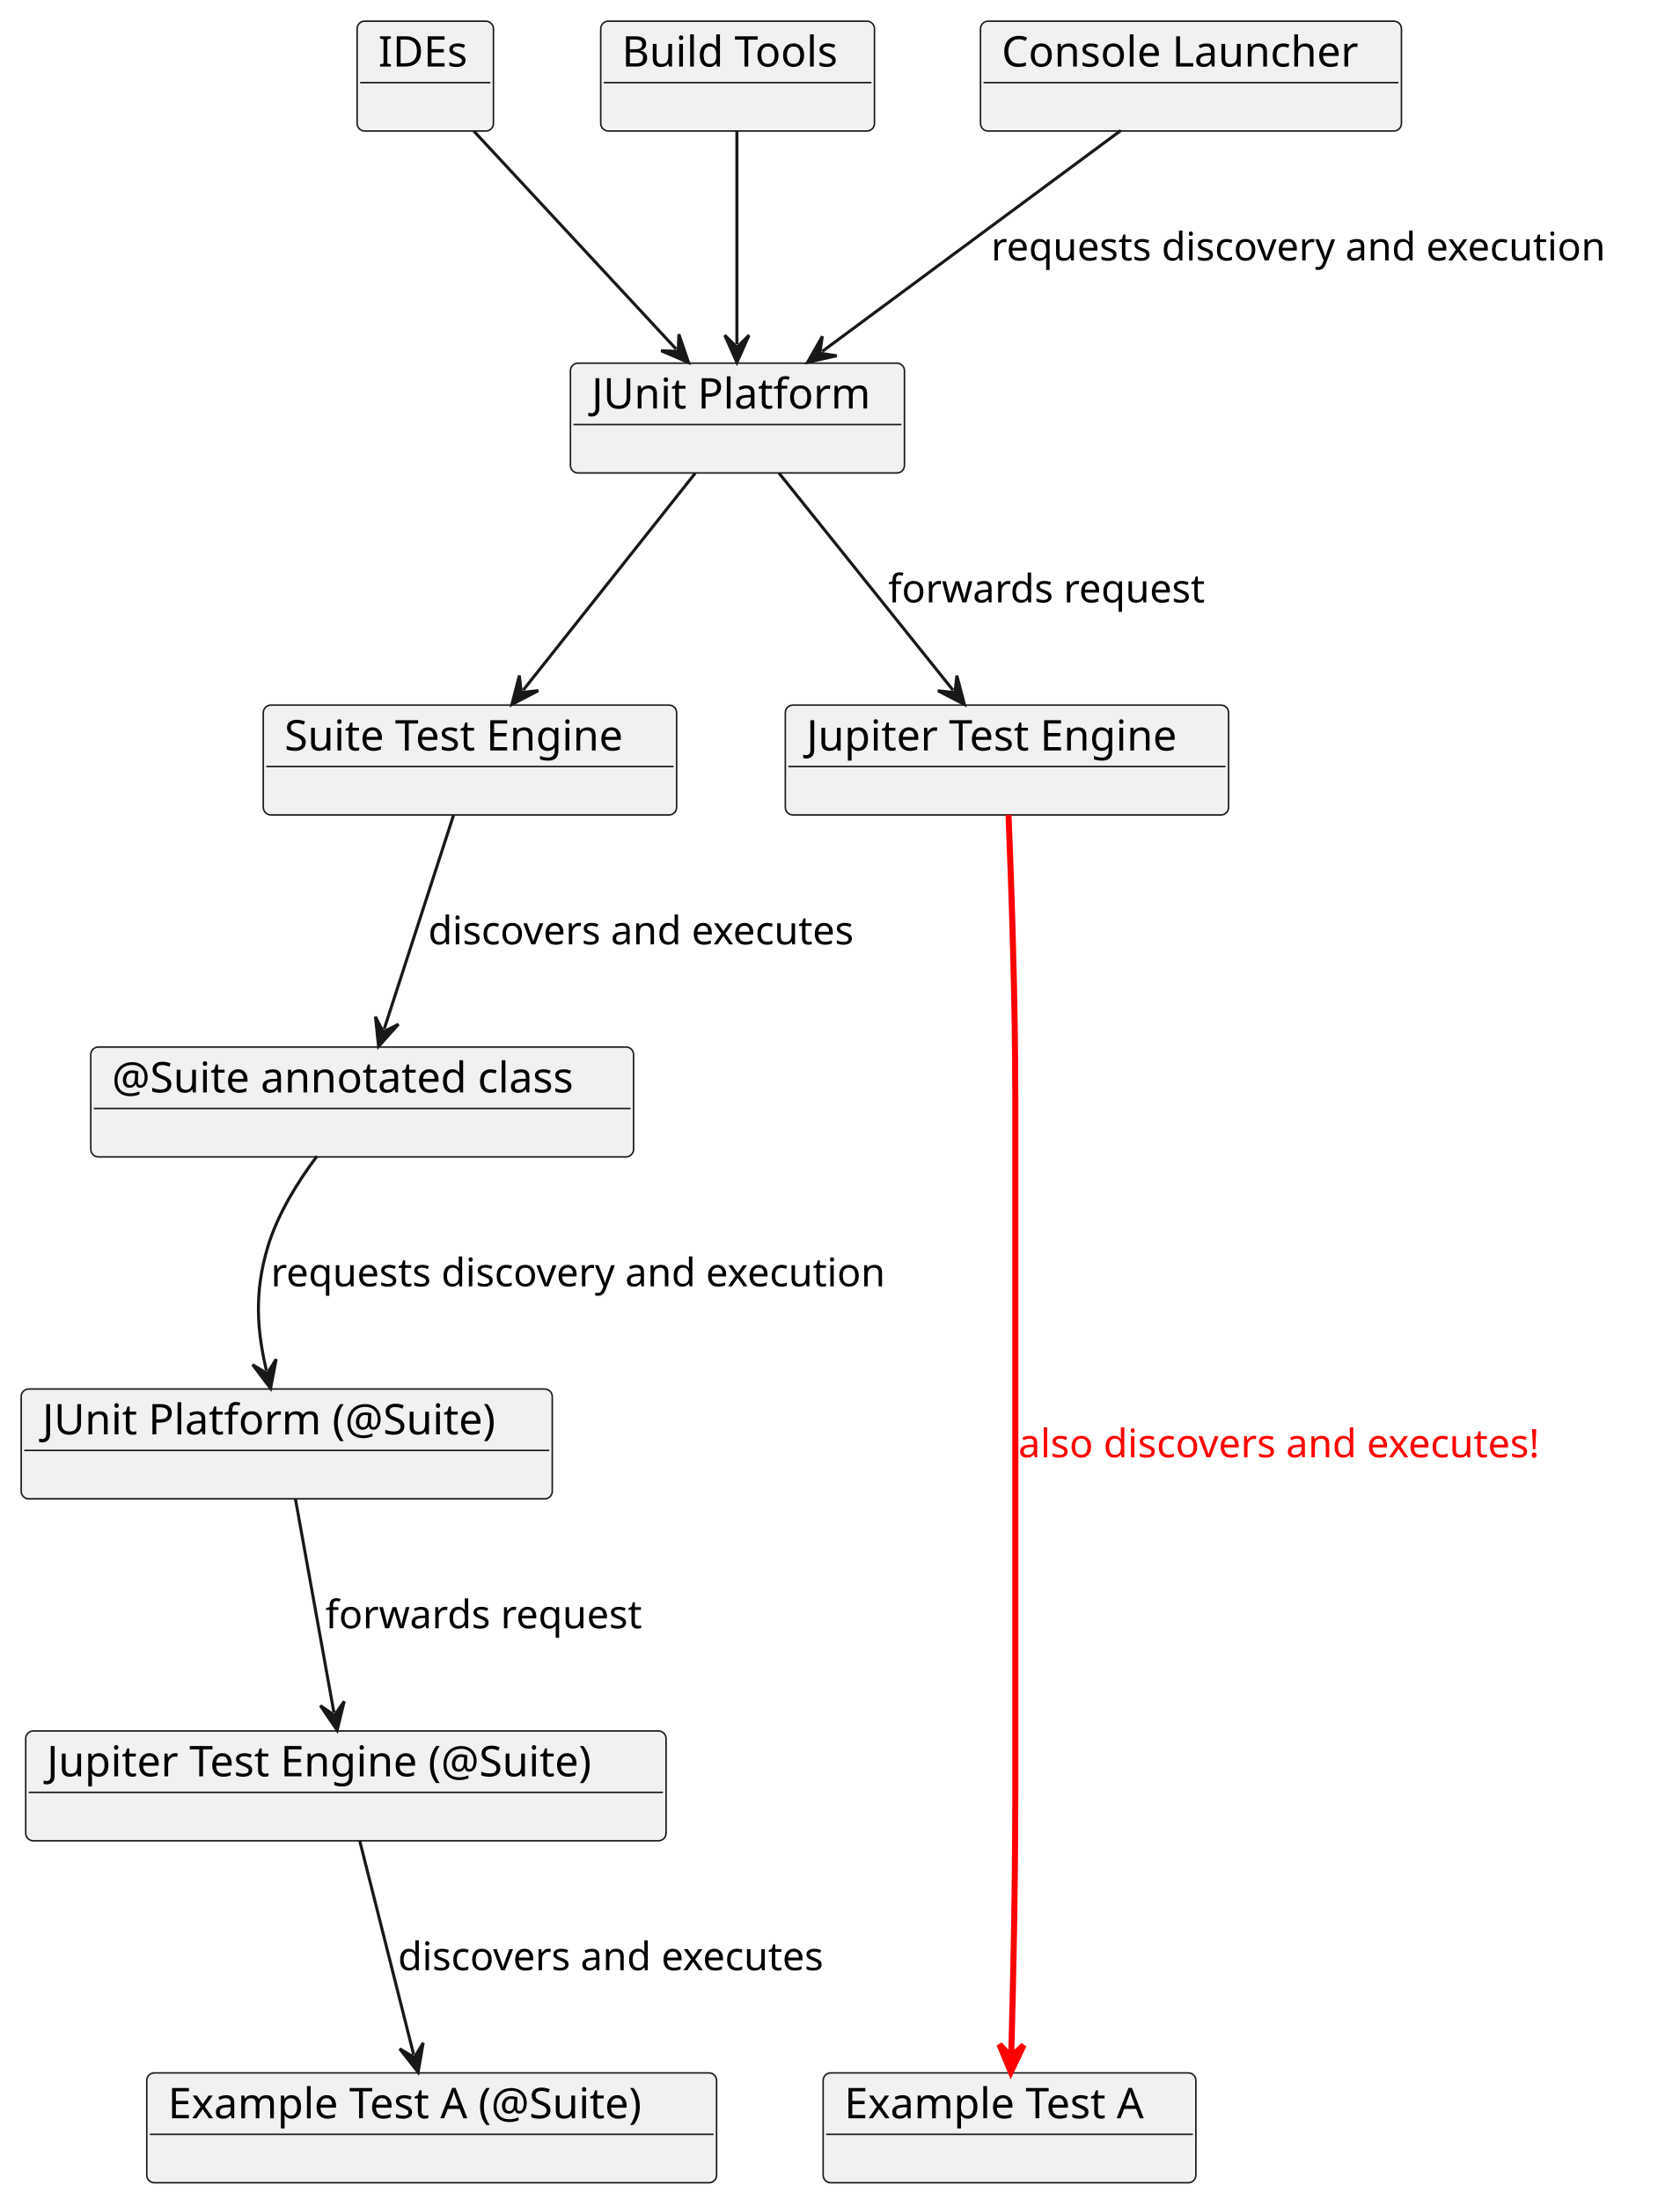
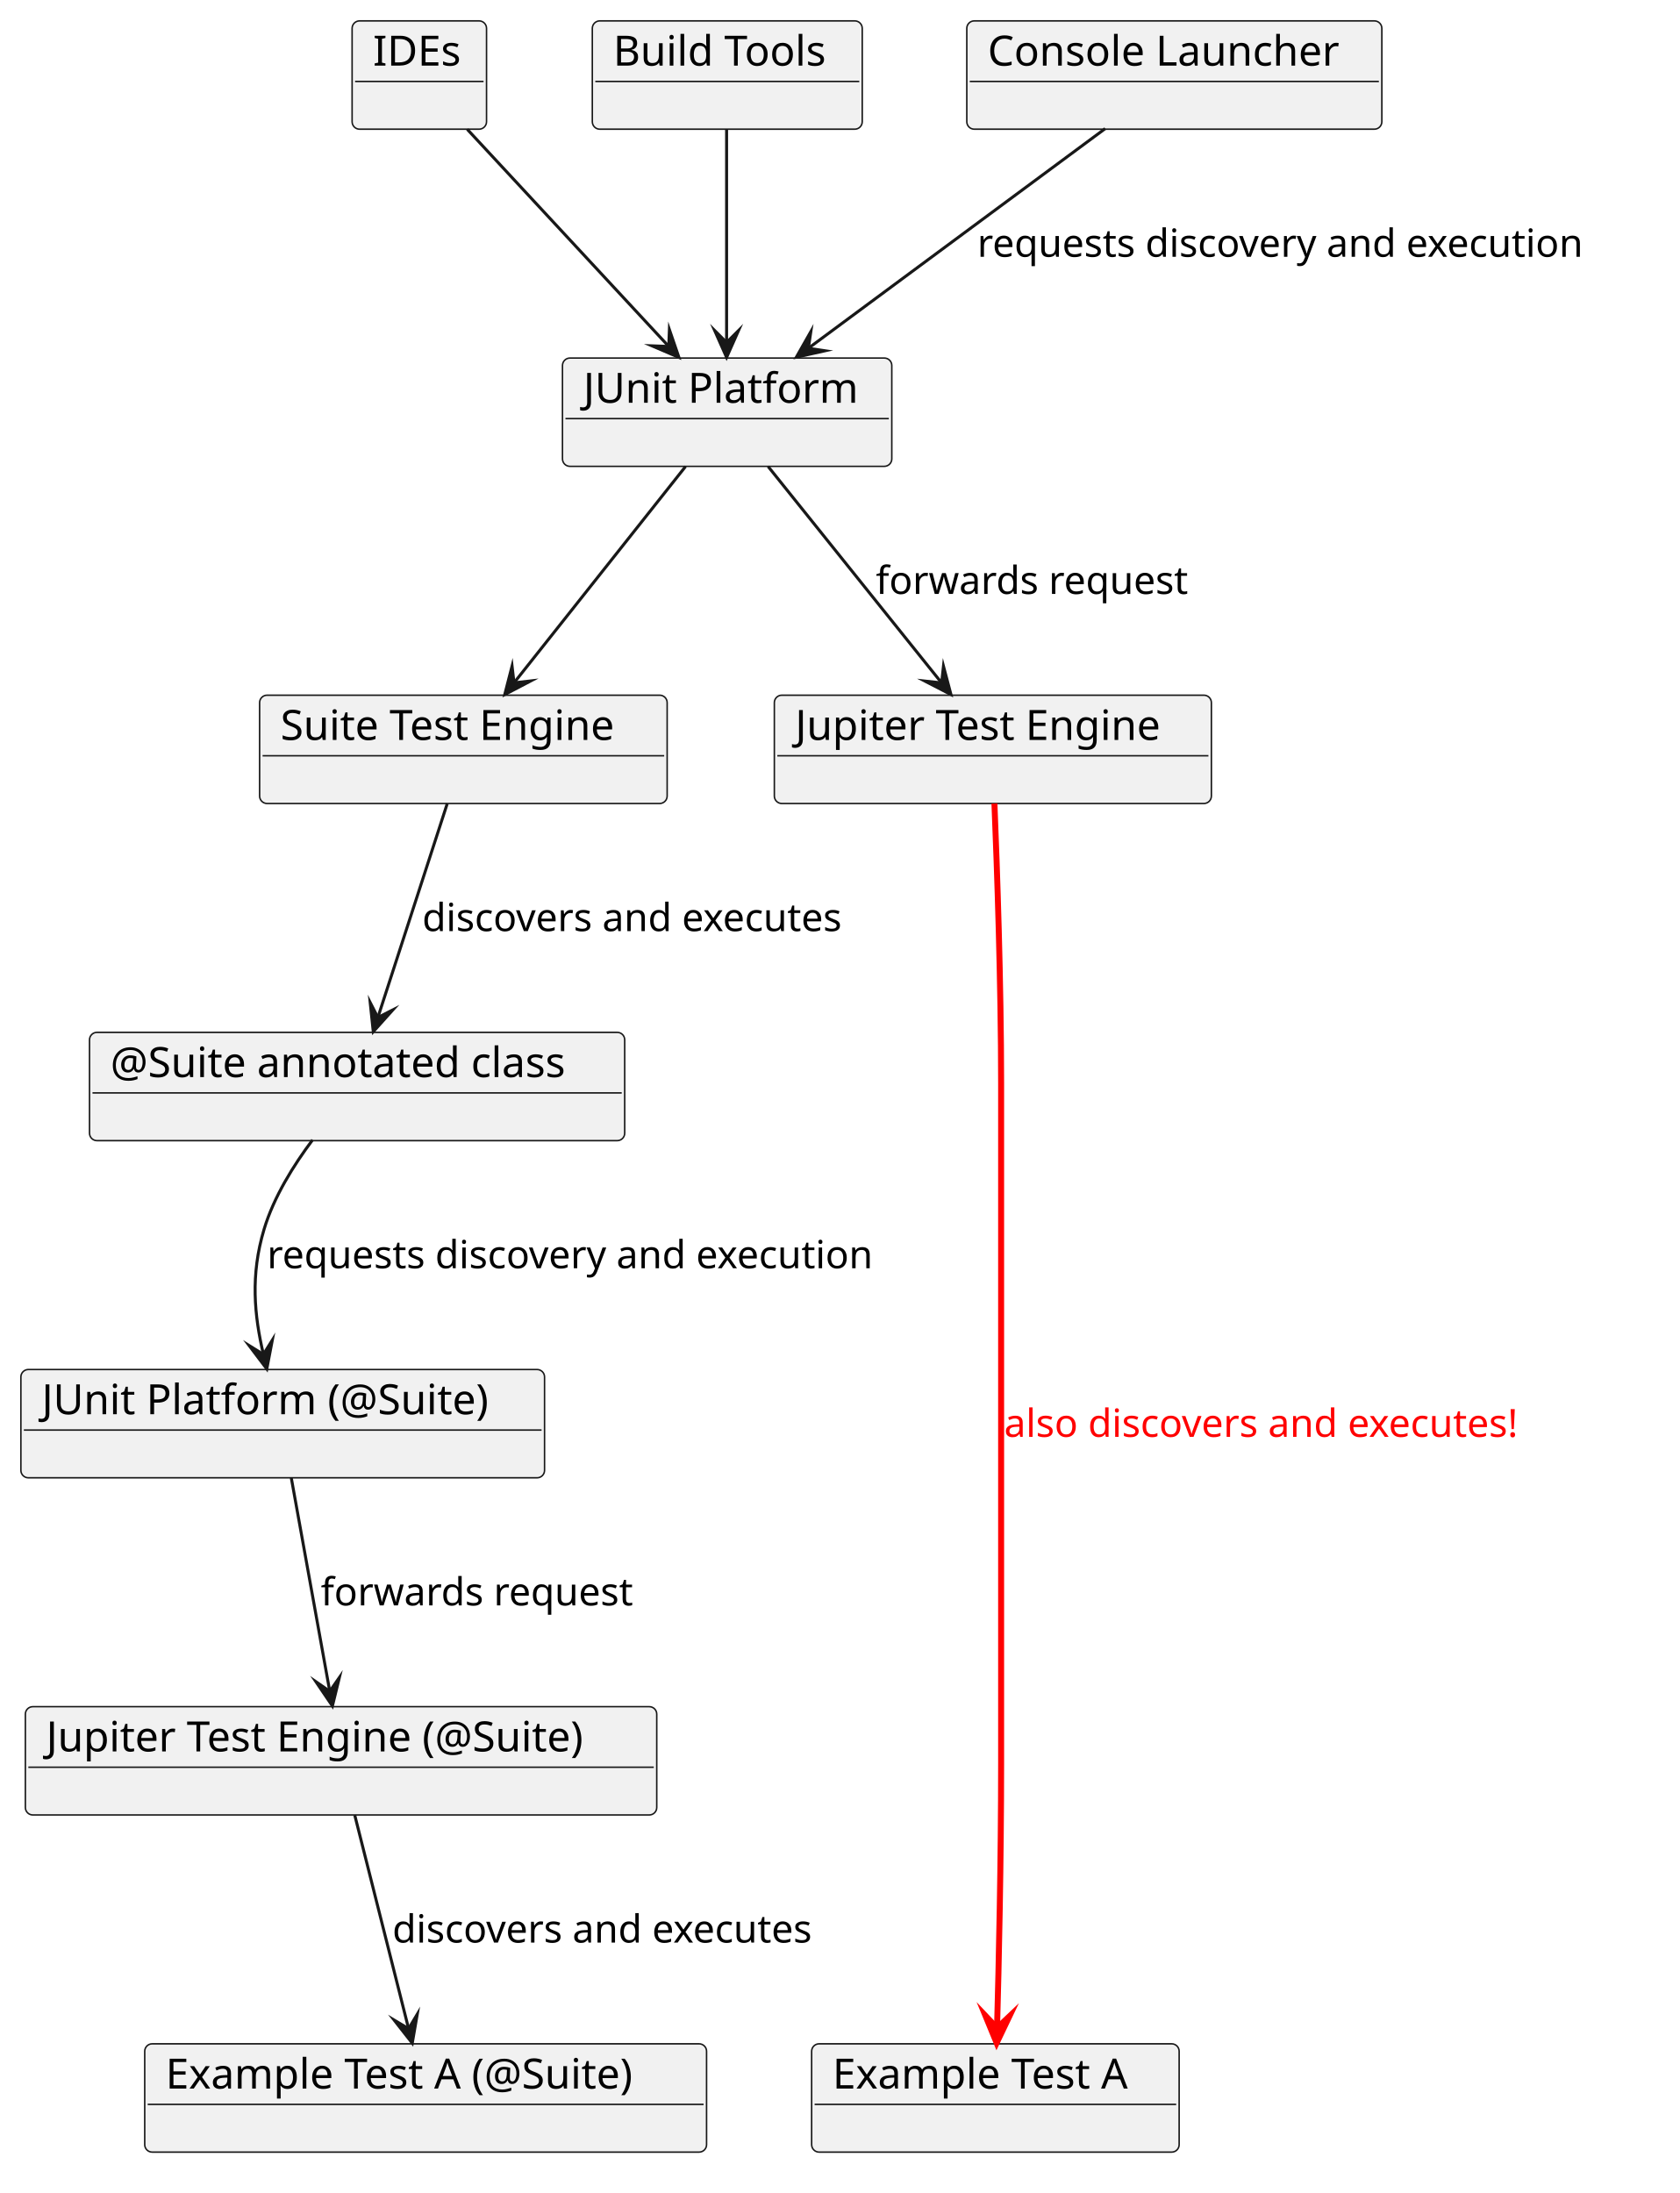
- <svg xmlns="http://www.w3.org/2000/svg" contentStyleType="text/css" data-diagram-type="CLASS" height="727px" preserveAspectRatio="none" style="width:555px;height:727px;background:#FFFFFF;" version="1.1" viewBox="0 0 555 727" width="555px" zoomAndPan="magnify">
+ <svg xmlns="http://www.w3.org/2000/svg" version="1.1" data-diagram-type="CLASS" style="width:563px;height:735px;background:#FFFFFF;" width="563px" height="735px" viewBox="0 0 563 735" zoomAndPan="magnify" preserveAspectRatio="none" contentStyleType="text/css">
  <defs />
-   <g>
-     <g class="entity" data-qualified-name="IDEs" data-source-line="1" id="ent0002">
-       <rect fill="#F1F1F1" height="36.297" rx="2.5" ry="2.5" style="stroke:#181818;stroke-width:0.5;" width="45.049" x="118" y="7" />
-       <text fill="#000000" font-family="sans-serif" font-size="14" lengthAdjust="spacing" textLength="31.049" x="125" y="21.995">IDEs</text>
-       <line style="stroke:#181818;stroke-width:0.5;" x1="119" x2="162.049" y1="27.297" y2="27.297" />
+   <g font-family="sans-serif" lengthAdjust="spacing">
+     <g class="entity" data-qualified-name="IDEs" id="ent0001" data-source-line="1">
+       <rect x="118" y="7" width="45.049" height="36.297" fill="#F1F1F1" style="stroke:#181818;stroke-width:0.5;" rx="2.5" ry="2.5" />
+       <text x="125" y="21.995" fill="#000" font-size="14" textLength="31.049">IDEs</text>
+       <line x1="119" y1="27.297" x2="162.049" y2="27.297" style="stroke:#181818;stroke-width:0.5;" />
    </g>
-     <g class="entity" data-qualified-name="Build Tools" data-source-line="2" id="ent0003">
-       <rect fill="#F1F1F1" height="36.297" rx="2.5" ry="2.5" style="stroke:#181818;stroke-width:0.5;" width="90.46" x="198.5" y="7" />
-       <text fill="#000000" font-family="sans-serif" font-size="14" lengthAdjust="spacing" textLength="76.46" x="205.5" y="21.995">Build Tools</text>
-       <line style="stroke:#181818;stroke-width:0.5;" x1="199.5" x2="287.96" y1="27.297" y2="27.297" />
+     <g class="entity" data-qualified-name="Build Tools" id="ent0002" data-source-line="2">
+       <rect x="198.5" y="7" width="90.46" height="36.297" fill="#F1F1F1" style="stroke:#181818;stroke-width:0.5;" rx="2.5" ry="2.5" />
+       <text x="205.5" y="21.995" fill="#000" font-size="14" textLength="76.46">Build Tools</text>
+       <line x1="199.5" y1="27.297" x2="287.96" y2="27.297" style="stroke:#181818;stroke-width:0.5;" />
    </g>
-     <g class="entity" data-qualified-name="Console Launcher" data-source-line="3" id="ent0004">
-       <rect fill="#F1F1F1" height="36.297" rx="2.5" ry="2.5" style="stroke:#181818;stroke-width:0.5;" width="139.091" x="324" y="7" />
-       <text fill="#000000" font-family="sans-serif" font-size="14" lengthAdjust="spacing" textLength="125.091" x="331" y="21.995">Console Launcher</text>
-       <line style="stroke:#181818;stroke-width:0.5;" x1="325" x2="462.091" y1="27.297" y2="27.297" />
+     <g class="entity" data-qualified-name="Console Launcher" id="ent0003" data-source-line="3">
+       <rect x="324" y="7" width="139.091" height="36.297" fill="#F1F1F1" style="stroke:#181818;stroke-width:0.5;" rx="2.5" ry="2.5" />
+       <text x="331" y="21.995" fill="#000" font-size="14" textLength="125.091">Console Launcher</text>
+       <line x1="325" y1="27.297" x2="462.091" y2="27.297" style="stroke:#181818;stroke-width:0.5;" />
    </g>
-     <g class="entity" data-qualified-name="JUnit Platform" data-source-line="4" id="ent0005">
-       <rect fill="#F1F1F1" height="36.297" rx="2.5" ry="2.5" style="stroke:#181818;stroke-width:0.5;" width="110.366" x="188.5" y="120" />
-       <text fill="#000000" font-family="sans-serif" font-size="14" lengthAdjust="spacing" textLength="96.366" x="195.5" y="134.995">JUnit Platform</text>
-       <line style="stroke:#181818;stroke-width:0.5;" x1="189.5" x2="297.866" y1="140.297" y2="140.297" />
+     <g class="entity" data-qualified-name="JUnit Platform" id="ent0004" data-source-line="4">
+       <rect x="188.5" y="120" width="110.366" height="36.297" fill="#F1F1F1" style="stroke:#181818;stroke-width:0.5;" rx="2.5" ry="2.5" />
+       <text x="195.5" y="134.995" fill="#000" font-size="14" textLength="96.366">JUnit Platform</text>
+       <line x1="189.5" y1="140.297" x2="297.866" y2="140.297" style="stroke:#181818;stroke-width:0.5;" />
    </g>
-     <g class="entity" data-qualified-name="Suite Test Engine" data-source-line="6" id="ent0006">
-       <rect fill="#F1F1F1" height="36.297" rx="2.5" ry="2.5" style="stroke:#181818;stroke-width:0.5;" width="136.582" x="87" y="233" />
-       <text fill="#000000" font-family="sans-serif" font-size="14" lengthAdjust="spacing" textLength="122.582" x="94" y="247.995">Suite Test Engine</text>
-       <line style="stroke:#181818;stroke-width:0.5;" x1="88" x2="222.582" y1="253.297" y2="253.297" />
+     <g class="entity" data-qualified-name="Suite Test Engine" id="ent0005" data-source-line="6">
+       <rect x="87" y="233" width="136.582" height="36.297" fill="#F1F1F1" style="stroke:#181818;stroke-width:0.5;" rx="2.5" ry="2.5" />
+       <text x="94" y="247.995" fill="#000" font-size="14" textLength="122.582">Suite Test Engine</text>
+       <line x1="88" y1="253.297" x2="222.582" y2="253.297" style="stroke:#181818;stroke-width:0.5;" />
    </g>
-     <g class="entity" data-qualified-name="Jupiter Test Engine" data-source-line="7" id="ent0007">
-       <rect fill="#F1F1F1" height="36.297" rx="2.5" ry="2.5" style="stroke:#181818;stroke-width:0.5;" width="146.467" x="259.5" y="233" />
-       <text fill="#000000" font-family="sans-serif" font-size="14" lengthAdjust="spacing" textLength="132.467" x="266.5" y="247.995">Jupiter Test Engine</text>
-       <line style="stroke:#181818;stroke-width:0.5;" x1="260.5" x2="404.967" y1="253.297" y2="253.297" />
+     <g class="entity" data-qualified-name="Jupiter Test Engine" id="ent0006" data-source-line="7">
+       <rect x="259.5" y="233" width="146.467" height="36.297" fill="#F1F1F1" style="stroke:#181818;stroke-width:0.5;" rx="2.5" ry="2.5" />
+       <text x="266.5" y="247.995" fill="#000" font-size="14" textLength="132.467">Jupiter Test Engine</text>
+       <line x1="260.5" y1="253.297" x2="404.967" y2="253.297" style="stroke:#181818;stroke-width:0.5;" />
    </g>
-     <g class="entity" data-qualified-name=".Suite annotated class" data-source-line="9" id="ent0008">
-       <rect fill="#F1F1F1" height="36.297" rx="2.5" ry="2.5" style="stroke:#181818;stroke-width:0.5;" width="179.355" x="30" y="346" />
-       <text fill="#000000" font-family="sans-serif" font-size="14" lengthAdjust="spacing" textLength="165.355" x="37" y="360.995">@Suite annotated class</text>
-       <line style="stroke:#181818;stroke-width:0.5;" x1="31" x2="208.355" y1="366.297" y2="366.297" />
+     <g class="entity" data-qualified-name=".Suite annotated class" id="ent0007" data-source-line="9">
+       <rect x="30" y="346" width="179.354" height="36.297" fill="#F1F1F1" style="stroke:#181818;stroke-width:0.5;" rx="2.5" ry="2.5" />
+       <text x="37" y="360.995" fill="#000" font-size="14" textLength="165.354">@Suite annotated class</text>
+       <line x1="31" y1="366.297" x2="208.354" y2="366.297" style="stroke:#181818;stroke-width:0.5;" />
    </g>
-     <g class="entity" data-qualified-name="JUnit Platform ..Suite." data-source-line="10" id="ent0009">
-       <rect fill="#F1F1F1" height="36.297" rx="2.5" ry="2.5" style="stroke:#181818;stroke-width:0.5;" width="175.492" x="7" y="459" />
-       <text fill="#000000" font-family="sans-serif" font-size="14" lengthAdjust="spacing" textLength="161.492" x="14" y="473.995">JUnit Platform (@Suite)</text>
-       <line style="stroke:#181818;stroke-width:0.5;" x1="8" x2="181.492" y1="479.297" y2="479.297" />
+     <g class="entity" data-qualified-name="JUnit Platform ..Suite." id="ent0008" data-source-line="10">
+       <rect x="7" y="459" width="175.492" height="36.297" fill="#F1F1F1" style="stroke:#181818;stroke-width:0.5;" rx="2.5" ry="2.5" />
+       <text x="14" y="473.995" fill="#000" font-size="14" textLength="161.492">JUnit Platform (@Suite)</text>
+       <line x1="8" y1="479.297" x2="181.492" y2="479.297" style="stroke:#181818;stroke-width:0.5;" />
    </g>
-     <g class="entity" data-qualified-name="Jupiter Test Engine ..Suite." data-source-line="11" id="ent0010">
-       <rect fill="#F1F1F1" height="36.297" rx="2.5" ry="2.5" style="stroke:#181818;stroke-width:0.5;" width="211.593" x="8.5" y="572" />
-       <text fill="#000000" font-family="sans-serif" font-size="14" lengthAdjust="spacing" textLength="197.593" x="15.5" y="586.995">Jupiter Test Engine (@Suite)</text>
-       <line style="stroke:#181818;stroke-width:0.5;" x1="9.5" x2="219.093" y1="592.297" y2="592.297" />
+     <g class="entity" data-qualified-name="Jupiter Test Engine ..Suite." id="ent0009" data-source-line="11">
+       <rect x="8.5" y="572" width="211.593" height="36.297" fill="#F1F1F1" style="stroke:#181818;stroke-width:0.5;" rx="2.5" ry="2.5" />
+       <text x="15.5" y="586.995" fill="#000" font-size="14" textLength="197.593">Jupiter Test Engine (@Suite)</text>
+       <line x1="9.5" y1="592.297" x2="219.093" y2="592.297" style="stroke:#181818;stroke-width:0.5;" />
    </g>
-     <g class="entity" data-qualified-name="Example Test A" data-source-line="13" id="ent0011">
-       <rect fill="#F1F1F1" height="36.297" rx="2.5" ry="2.5" style="stroke:#181818;stroke-width:0.5;" width="123.163" x="272" y="685" />
-       <text fill="#000000" font-family="sans-serif" font-size="14" lengthAdjust="spacing" textLength="109.163" x="279" y="699.995">Example Test A</text>
-       <line style="stroke:#181818;stroke-width:0.5;" x1="273" x2="394.163" y1="705.297" y2="705.297" />
+     <g class="entity" data-qualified-name="Example Test A" id="ent0010" data-source-line="13">
+       <rect x="272" y="685" width="123.163" height="36.297" fill="#F1F1F1" style="stroke:#181818;stroke-width:0.5;" rx="2.5" ry="2.5" />
+       <text x="279" y="699.995" fill="#000" font-size="14" textLength="109.163">Example Test A</text>
+       <line x1="273" y1="705.297" x2="394.163" y2="705.297" style="stroke:#181818;stroke-width:0.5;" />
    </g>
-     <g class="entity" data-qualified-name="Example Test A ..Suite." data-source-line="14" id="ent0012">
-       <rect fill="#F1F1F1" height="36.297" rx="2.5" ry="2.5" style="stroke:#181818;stroke-width:0.5;" width="188.289" x="48.5" y="685" />
-       <text fill="#000000" font-family="sans-serif" font-size="14" lengthAdjust="spacing" textLength="174.289" x="55.5" y="699.995">Example Test A (@Suite)</text>
-       <line style="stroke:#181818;stroke-width:0.5;" x1="49.5" x2="235.789" y1="705.297" y2="705.297" />
+     <g class="entity" data-qualified-name="Example Test A ..Suite." id="ent0011" data-source-line="14">
+       <rect x="48.5" y="685" width="188.289" height="36.297" fill="#F1F1F1" style="stroke:#181818;stroke-width:0.5;" rx="2.5" ry="2.5" />
+       <text x="55.5" y="699.995" fill="#000" font-size="14" textLength="174.289">Example Test A (@Suite)</text>
+       <line x1="49.5" y1="705.297" x2="235.789" y2="705.297" style="stroke:#181818;stroke-width:0.5;" />
    </g>
-     <g class="link" data-entity-1="ent0002" data-entity-2="ent0005" data-link-type="dependency" data-source-line="17" id="lnk13">
-       <path codeLine="17" d="M156.59,43.34 C175.94,64.2 204.139,94.582 223.439,115.382" fill="none" id="IDEs-to-JUnit Platform" style="stroke:#181818;stroke-width:1;" />
-       <polygon fill="#181818" points="227.52,119.78,224.331,110.462,224.119,116.115,218.466,115.903,227.52,119.78" style="stroke:#181818;stroke-width:1;" />
+     <g class="link" data-entity-1="ent0001" data-entity-2="ent0004" id="lnk12" data-source-line="17" data-link-type="dependency">
+       <path d="M156.59,43.34 C175.94,64.2 204.819,95.315 224.119,116.115" style="stroke:#181818;stroke-width:1;" fill="none" id="IDEs-to-JUnit Platform" codeLine="17" />
+       <polygon points="227.52,119.78,224.331,110.462,224.119,116.115,218.466,115.903,227.52,119.78" fill="#181818" style="stroke:#181818;stroke-width:1;stroke-linejoin:miter;stroke-miterlimit:10;" />
    </g>
-     <g class="link" data-entity-1="ent0003" data-entity-2="ent0005" data-link-type="dependency" data-source-line="18" id="lnk14">
-       <path codeLine="18" d="M243.5,43.34 C243.5,64.2 243.5,92.98 243.5,113.78" fill="none" id="Build Tools-to-JUnit Platform" style="stroke:#181818;stroke-width:1;" />
-       <polygon fill="#181818" points="243.5,119.78,247.5,110.78,243.5,114.78,239.5,110.78,243.5,119.78" style="stroke:#181818;stroke-width:1;" />
+     <g class="link" data-entity-1="ent0002" data-entity-2="ent0004" id="lnk13" data-source-line="18" data-link-type="dependency">
+       <path d="M243.5,43.34 C243.5,64.2 243.5,93.98 243.5,114.78" style="stroke:#181818;stroke-width:1;" fill="none" id="Build Tools-to-JUnit Platform" codeLine="18" />
+       <polygon points="243.5,119.78,247.5,110.78,243.5,114.78,239.5,110.78,243.5,119.78" fill="#181818" style="stroke:#181818;stroke-width:1;stroke-linejoin:miter;stroke-miterlimit:10;" />
    </g>
-     <g class="link" data-entity-1="ent0004" data-entity-2="ent0005" data-link-type="dependency" data-source-line="19" id="lnk15">
-       <path codeLine="19" d="M370.39,43.1 C342.29,63.9 299.933,95.241 271.703,116.131" fill="none" id="Console Launcher-to-JUnit Platform" style="stroke:#181818;stroke-width:1;" />
-       <polygon fill="#181818" points="266.88,119.7,276.494,117.562,270.899,116.726,271.735,111.131,266.88,119.7" style="stroke:#181818;stroke-width:1;" />
-       <text fill="#000000" font-family="sans-serif" font-size="13" lengthAdjust="spacing" textLength="219.775" x="327.5" y="86.067">requests discovery and execution</text>
+     <g class="link" data-entity-1="ent0003" data-entity-2="ent0004" id="lnk14" data-source-line="19" data-link-type="dependency">
+       <path d="M370.39,43.1 C342.29,63.9 299.129,95.836 270.899,116.726" style="stroke:#181818;stroke-width:1;" fill="none" id="Console Launcher-to-JUnit Platform" codeLine="19" />
+       <polygon points="266.88,119.7,276.494,117.562,270.899,116.726,271.735,111.131,266.88,119.7" fill="#181818" style="stroke:#181818;stroke-width:1;stroke-linejoin:miter;stroke-miterlimit:10;" />
+       <text x="327.5" y="86.067" fill="#000" font-size="13" textLength="219.775">requests discovery and execution</text>
    </g>
-     <g class="link" data-entity-1="ent0005" data-entity-2="ent0006" data-link-type="dependency" data-source-line="21" id="lnk16">
-       <path codeLine="21" d="M229.75,156.34 C213.22,177.2 189.368,207.278 172.877,228.078" fill="none" id="JUnit Platform-to-Suite Test Engine" style="stroke:#181818;stroke-width:1;" />
-       <polygon fill="#181818" points="169.15,232.78,177.876,228.212,172.256,228.862,171.607,223.243,169.15,232.78" style="stroke:#181818;stroke-width:1;" />
+     <g class="link" data-entity-1="ent0004" data-entity-2="ent0005" id="lnk15" data-source-line="21" data-link-type="dependency">
+       <path d="M229.75,156.34 C213.22,177.2 188.746,208.062 172.256,228.862" style="stroke:#181818;stroke-width:1;" fill="none" id="JUnit Platform-to-Suite Test Engine" codeLine="21" />
+       <polygon points="169.15,232.78,177.876,228.212,172.256,228.862,171.607,223.242,169.15,232.78" fill="#181818" style="stroke:#181818;stroke-width:1;stroke-linejoin:miter;stroke-miterlimit:10;" />
    </g>
-     <g class="link" data-entity-1="ent0006" data-entity-2="ent0008" data-link-type="dependency" data-source-line="22" id="lnk17">
-       <path codeLine="22" d="M149.88,269.34 C143.11,290.2 133.68,319.272 126.94,340.072" fill="none" id="Suite Test Engine-to-@Suite annotated class" style="stroke:#181818;stroke-width:1;" />
-       <polygon fill="#181818" points="125.09,345.78,131.669,338.451,126.631,341.024,124.059,335.985,125.09,345.78" style="stroke:#181818;stroke-width:1;" />
-       <text fill="#000000" font-family="sans-serif" font-size="13" lengthAdjust="spacing" textLength="153.213" x="141.5" y="312.067">discovers and executes</text>
+     <g class="link" data-entity-1="ent0005" data-entity-2="ent0007" id="lnk16" data-source-line="22" data-link-type="dependency">
+       <path d="M149.88,269.34 C143.11,290.2 133.371,320.223 126.631,341.023" style="stroke:#181818;stroke-width:1;" fill="none" id="Suite Test Engine-to-@Suite annotated class" codeLine="22" />
+       <polygon points="125.09,345.78,131.67,338.451,126.631,341.023,124.059,335.985,125.09,345.78" fill="#181818" style="stroke:#181818;stroke-width:1;stroke-linejoin:miter;stroke-miterlimit:10;" />
+       <text x="141.5" y="312.067" fill="#000" font-size="13" textLength="153.213">discovers and executes</text>
    </g>
-     <g class="link" data-entity-1="ent0008" data-entity-2="ent0009" data-link-type="dependency" data-source-line="23" id="lnk18">
-       <path codeLine="23" d="M104.75,382.05 C98.43,390.47 91.76,401.14 88.5,412 C83.88,427.39 84.999,439.877 88.049,452.966" fill="none" id="@Suite annotated class-to-JUnit Platform (@Suite)" style="stroke:#181818;stroke-width:1;" />
-       <polygon fill="#181818" points="89.41,458.81,91.263,449.137,88.275,453.94,83.472,450.952,89.41,458.81" style="stroke:#181818;stroke-width:1;" />
-       <text fill="#000000" font-family="sans-serif" font-size="13" lengthAdjust="spacing" textLength="219.775" x="89.5" y="425.067">requests discovery and execution</text>
+     <g class="link" data-entity-1="ent0007" data-entity-2="ent0008" id="lnk17" data-source-line="23" data-link-type="dependency">
+       <path d="M104.75,382.05 C98.43,390.47 91.76,401.14 88.5,412 C83.88,427.39 85.225,440.85 88.275,453.94" style="stroke:#181818;stroke-width:1;" fill="none" id="@Suite annotated class-to-JUnit Platform (@Suite)" codeLine="23" />
+       <polygon points="89.41,458.81,91.263,449.137,88.275,453.94,83.472,450.952,89.41,458.81" fill="#181818" style="stroke:#181818;stroke-width:1;stroke-linejoin:miter;stroke-miterlimit:10;" />
+       <text x="89.5" y="425.067" fill="#000" font-size="13" textLength="219.775">requests discovery and execution</text>
    </g>
-     <g class="link" data-entity-1="ent0009" data-entity-2="ent0010" data-link-type="dependency" data-source-line="24" id="lnk19">
-       <path codeLine="24" d="M97.62,495.34 C101.38,516.2 106.585,545.075 110.335,565.875" fill="none" id="JUnit Platform (@Suite)-to-Jupiter Test Engine (@Suite)" style="stroke:#181818;stroke-width:1;" />
-       <polygon fill="#181818" points="111.4,571.78,113.74,562.213,110.513,566.859,105.867,563.633,111.4,571.78" style="stroke:#181818;stroke-width:1;" />
-       <text fill="#000000" font-family="sans-serif" font-size="13" lengthAdjust="spacing" textLength="110.678" x="107.5" y="538.067">forwards request</text>
+     <g class="link" data-entity-1="ent0008" data-entity-2="ent0009" id="lnk18" data-source-line="24" data-link-type="dependency">
+       <path d="M97.62,495.34 C101.38,516.2 106.763,546.059 110.513,566.859" style="stroke:#181818;stroke-width:1;" fill="none" id="JUnit Platform (@Suite)-to-Jupiter Test Engine (@Suite)" codeLine="24" />
+       <polygon points="111.4,571.78,113.74,562.213,110.513,566.859,105.867,563.633,111.4,571.78" fill="#181818" style="stroke:#181818;stroke-width:1;stroke-linejoin:miter;stroke-miterlimit:10;" />
+       <text x="107.5" y="538.067" fill="#000" font-size="13" textLength="110.678">forwards request</text>
    </g>
-     <g class="link" data-entity-1="ent0010" data-entity-2="ent0012" data-link-type="dependency" data-source-line="25" id="lnk20">
-       <path codeLine="25" d="M118.88,608.34 C124.14,629.2 131.442,658.163 136.692,678.962" fill="none" id="Jupiter Test Engine (@Suite)-to-Example Test A (@Suite)" style="stroke:#181818;stroke-width:1;" />
-       <polygon fill="#181818" points="138.16,684.78,139.836,675.075,136.936,679.932,132.079,677.033,138.16,684.78" style="stroke:#181818;stroke-width:1;" />
-       <text fill="#000000" font-family="sans-serif" font-size="13" lengthAdjust="spacing" textLength="153.213" x="131.5" y="651.067">discovers and executes</text>
+     <g class="link" data-entity-1="ent0009" data-entity-2="ent0011" id="lnk19" data-source-line="25" data-link-type="dependency">
+       <path d="M118.88,608.34 C124.14,629.2 131.686,659.132 136.936,679.932" style="stroke:#181818;stroke-width:1;" fill="none" id="Jupiter Test Engine (@Suite)-to-Example Test A (@Suite)" codeLine="25" />
+       <polygon points="138.16,684.78,139.836,675.075,136.936,679.932,132.079,677.033,138.16,684.78" fill="#181818" style="stroke:#181818;stroke-width:1;stroke-linejoin:miter;stroke-miterlimit:10;" />
+       <text x="131.5" y="651.067" fill="#000" font-size="13" textLength="153.213">discovers and executes</text>
    </g>
-     <g class="link" data-entity-1="ent0005" data-entity-2="ent0007" data-link-type="dependency" data-source-line="27" id="lnk21">
-       <path codeLine="27" d="M257.41,156.34 C274.13,177.2 298.256,207.299 314.936,228.099" fill="none" id="JUnit Platform-to-Jupiter Test Engine" style="stroke:#181818;stroke-width:1;" />
-       <polygon fill="#181818" points="318.69,232.78,316.18,223.256,315.562,228.879,309.939,228.261,318.69,232.78" style="stroke:#181818;stroke-width:1;" />
-       <text fill="#000000" font-family="sans-serif" font-size="13" lengthAdjust="spacing" textLength="110.678" x="293.5" y="199.067">forwards request</text>
+     <g class="link" data-entity-1="ent0004" data-entity-2="ent0006" id="lnk20" data-source-line="27" data-link-type="dependency">
+       <path d="M257.41,156.34 C274.13,177.2 298.882,208.079 315.562,228.879" style="stroke:#181818;stroke-width:1;" fill="none" id="JUnit Platform-to-Jupiter Test Engine" codeLine="27" />
+       <polygon points="318.69,232.78,316.18,223.256,315.562,228.879,309.939,228.261,318.69,232.78" fill="#181818" style="stroke:#181818;stroke-width:1;stroke-linejoin:miter;stroke-miterlimit:10;" />
+       <text x="293.5" y="199.067" fill="#000" font-size="13" textLength="110.678">forwards request</text>
    </g>
-     <g class="link" data-entity-1="ent0007" data-entity-2="ent0011" data-link-type="dependency" data-source-line="28" id="lnk22">
-       <path codeLine="28" d="M333.26,269.3 C334.15,291.13 335.5,329.84 335.5,363 C335.5,363 335.5,363 335.5,591 C335.5,624.15 334.765,656.862 334.165,678.702" fill="none" id="Jupiter Test Engine-to-Example Test A" style="stroke:#FF0000;stroke-width:2;" />
-       <polygon fill="#FF0000" points="334,684.7,338.246,675.813,334.137,679.702,330.249,675.593,334,684.7" style="stroke:#FF0000;stroke-width:2;" />
-       <text fill="#FF0000" font-family="sans-serif" font-size="13" lengthAdjust="spacing" textLength="188.862" x="336.5" y="481.567">also discovers and executes!</text>
+     <g class="link" data-entity-1="ent0006" data-entity-2="ent0010" id="lnk21" data-source-line="28" data-link-type="dependency">
+       <path d="M333.26,269.3 C334.15,291.13 335.5,329.84 335.5,363 C335.5,363 335.5,363 335.5,591 C335.5,624.15 334.737,657.862 334.137,679.702" style="stroke:#F00;stroke-width:2;" fill="none" id="Jupiter Test Engine-to-Example Test A" codeLine="28" />
+       <polygon points="334,684.7,338.246,675.813,334.137,679.702,330.249,675.594,334,684.7" fill="#F00" style="stroke:#F00;stroke-width:2;stroke-linejoin:miter;stroke-miterlimit:10;" />
+       <text x="336.5" y="481.567" fill="#F00" font-size="13" textLength="188.862">also discovers and executes!</text>
    </g>
  </g>
</svg>
